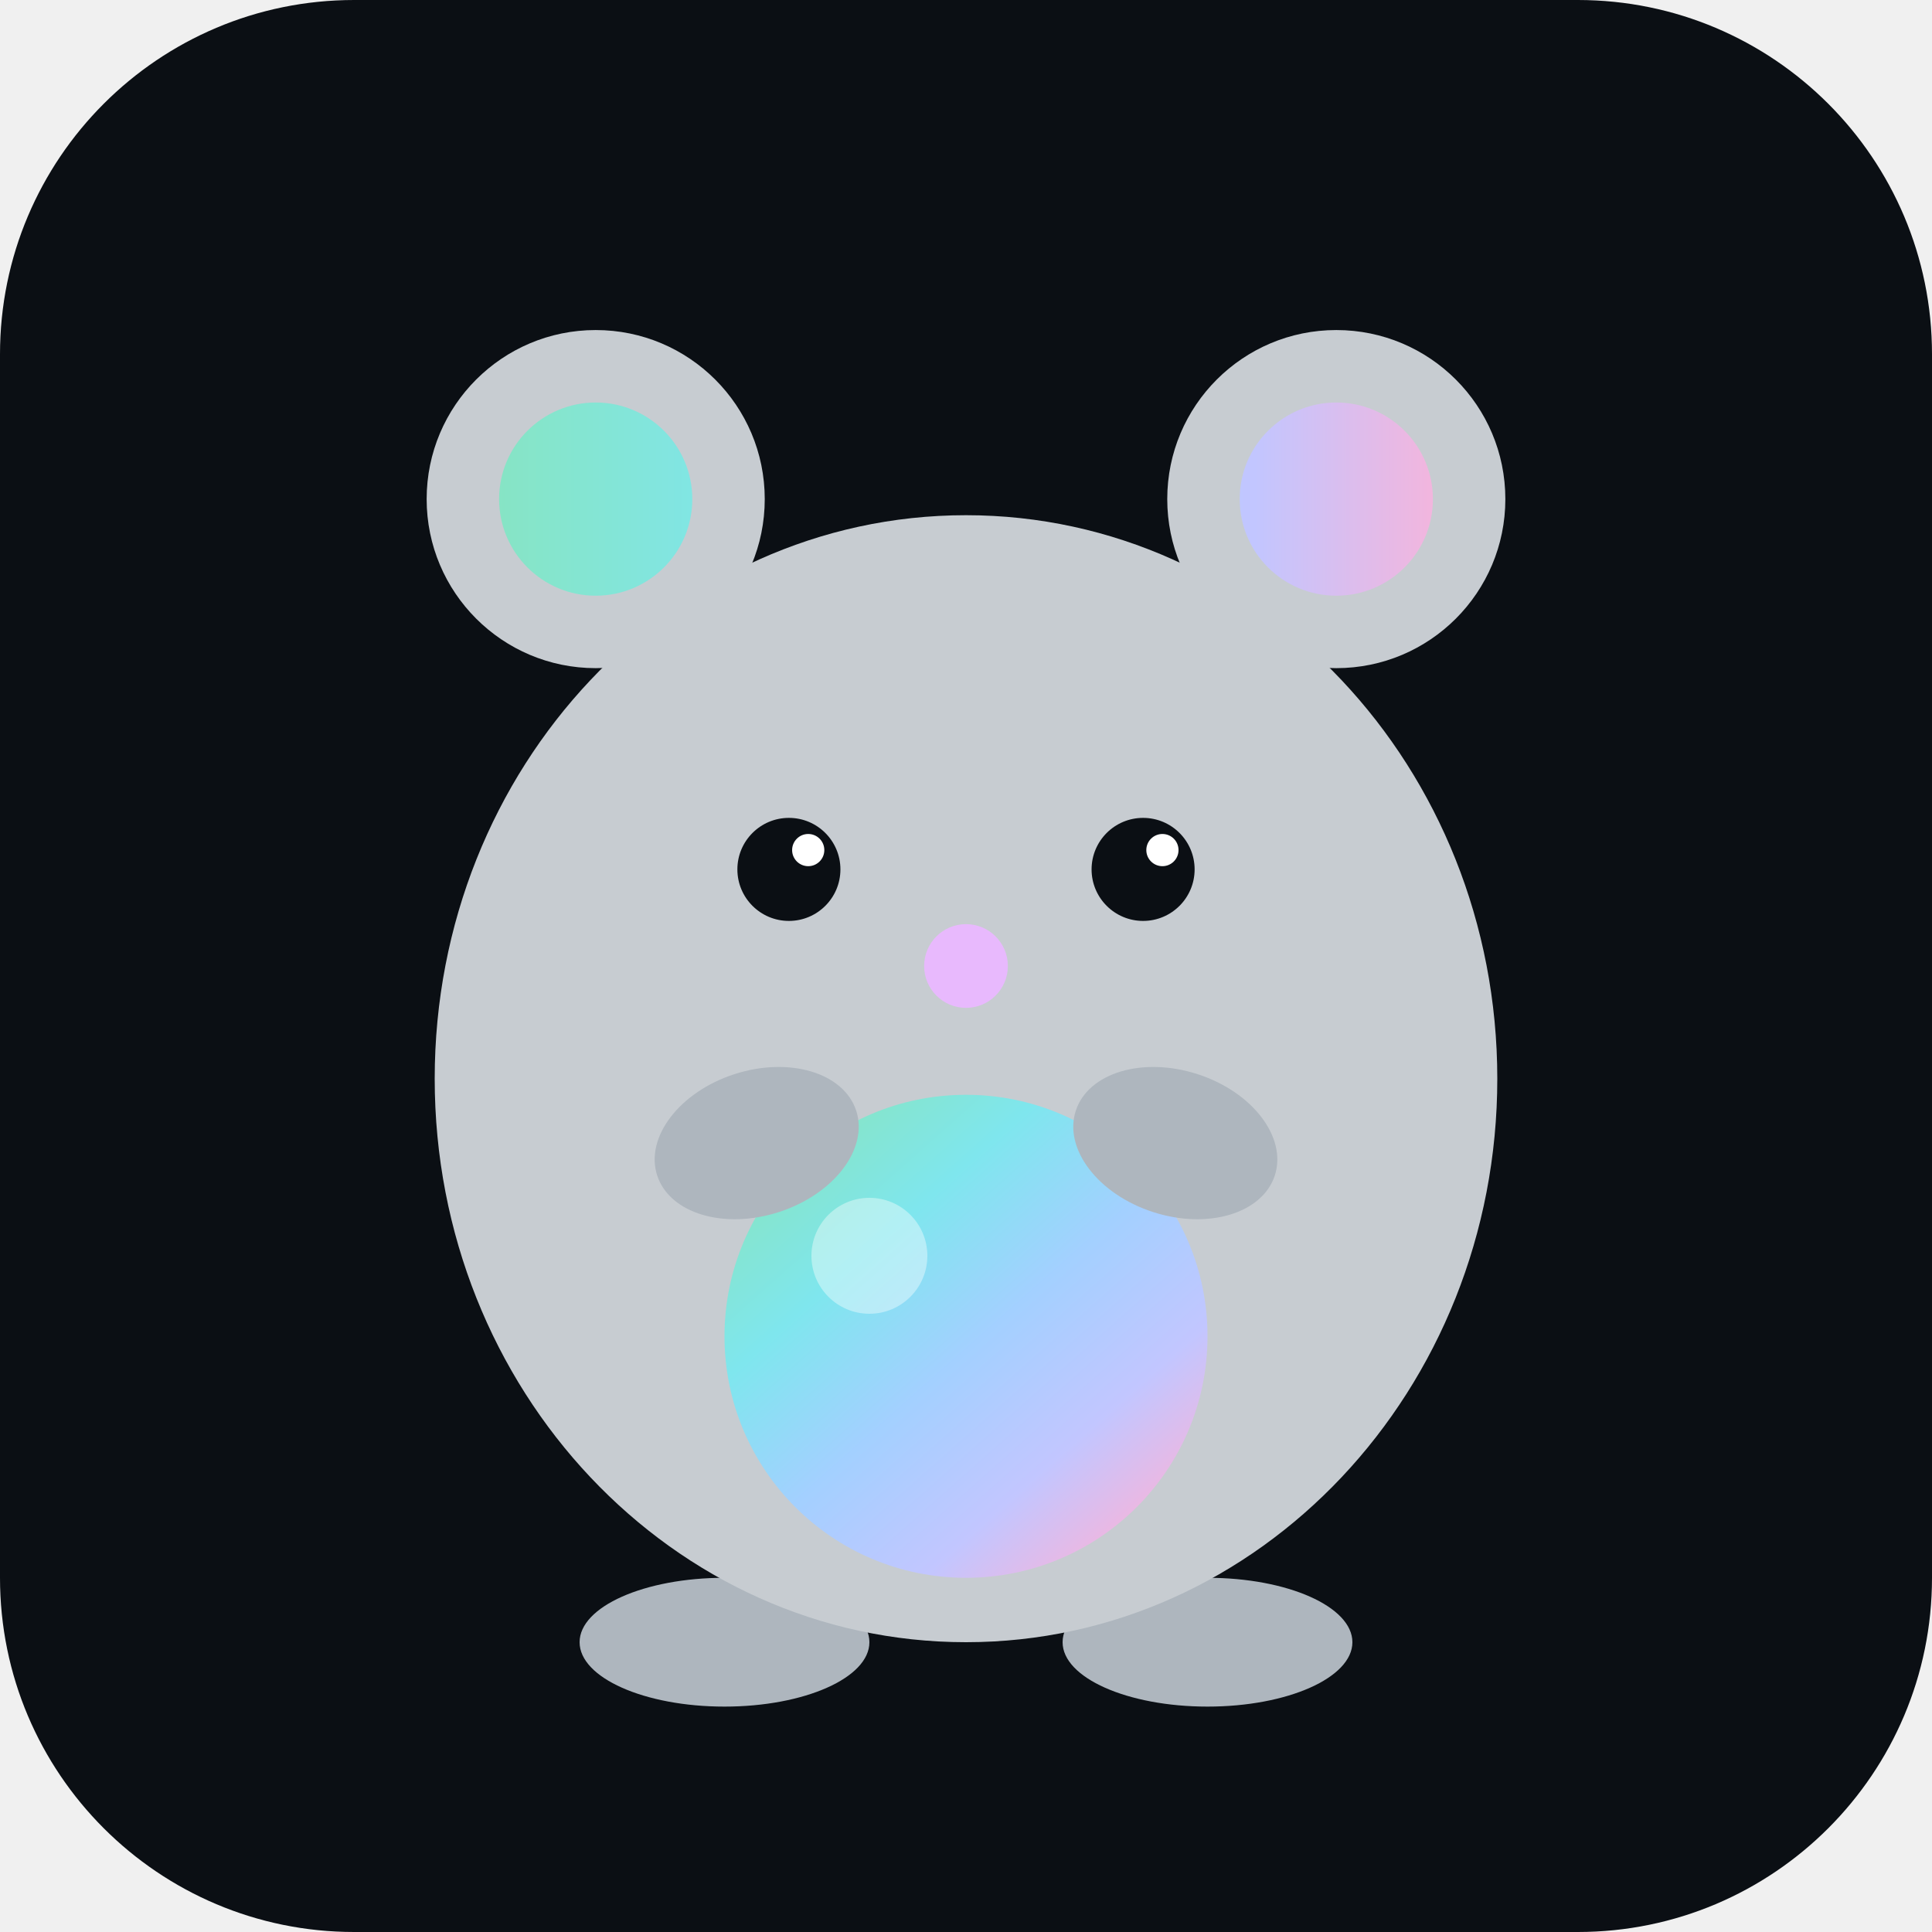
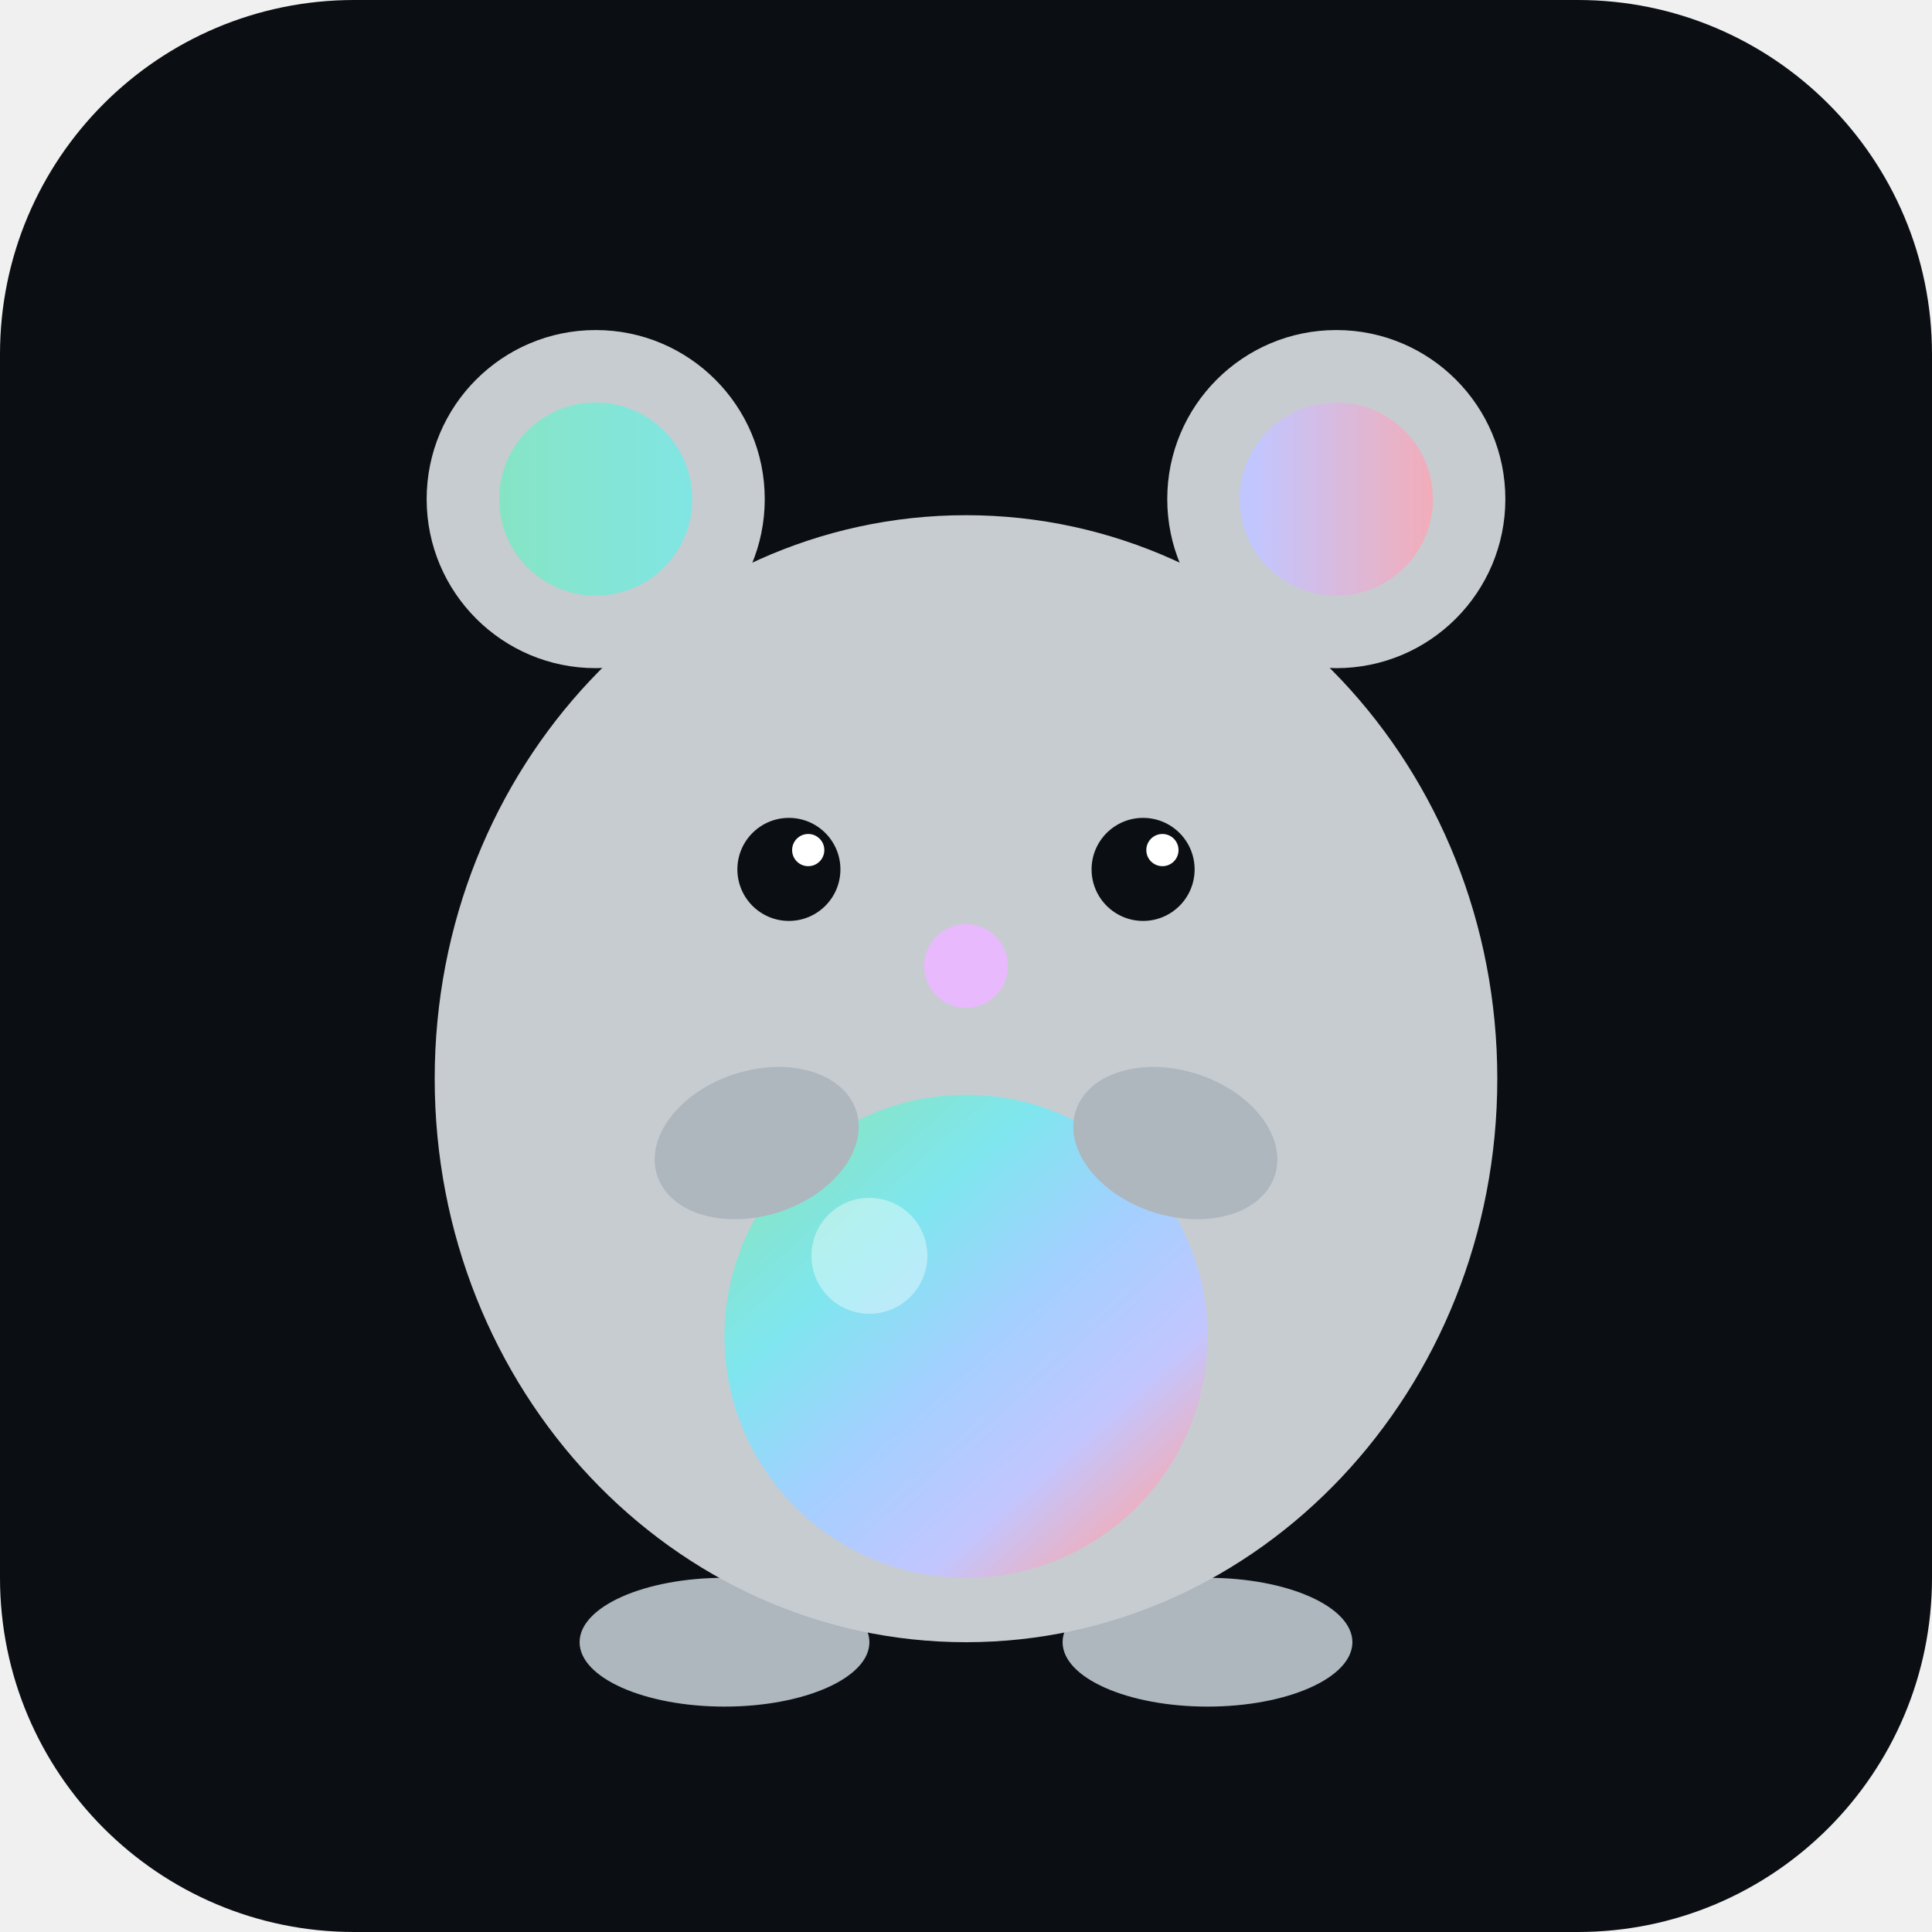
<svg xmlns="http://www.w3.org/2000/svg" viewBox="0 0 120 120" width="120" height="120" role="img" aria-label="NBL Innovations pika logo">
  <defs>
    <linearGradient id="ears" gradientUnits="userSpaceOnUse" x1="28" y1="0" x2="92" y2="0">
      <stop offset="0" stop-color="#88e4bd" />
      <stop offset="0.3" stop-color="#7fe6ee" />
      <stop offset="0.55" stop-color="#a3d0ff" />
      <stop offset="0.78" stop-color="#c2c6ff" />
-       <stop offset="1" stop-color="#ffb1d5" />
+       <stop offset="1" stop-color="#ffa6a6" />
    </linearGradient>
    <linearGradient id="orb" x1="0.1" y1="0.05" x2="0.9" y2="0.95">
      <stop offset="0" stop-color="#88e4bd" />
      <stop offset="0.28" stop-color="#7fe6ee" />
      <stop offset="0.52" stop-color="#a3d0ff" />
      <stop offset="0.76" stop-color="#c2c6ff" />
-       <stop offset="1" stop-color="#ffb1d5" />
+       <stop offset="1" stop-color="#ffa6a6" />
    </linearGradient>
  </defs>
  <rect width="120" height="120" rx="22" fill="#0b0f14" />
  <g transform="translate(0 -8)">
    <circle cx="37" cy="39" r="10.5" fill="#c7ccd1" />
    <circle cx="37" cy="39" r="6" fill="url(#ears)" />
    <circle cx="83" cy="39" r="10.5" fill="#c7ccd1" />
    <circle cx="83" cy="39" r="6" fill="url(#ears)" />
    <ellipse cx="45" cy="110" rx="9" ry="4" fill="#aeb6be" />
    <ellipse cx="75" cy="110" rx="9" ry="4" fill="#aeb6be" />
    <ellipse cx="60" cy="75" rx="33" ry="35" fill="#c7ccd1" />
    <circle cx="60" cy="91" r="15" fill="url(#orb)" />
    <circle cx="54" cy="86" r="3.6" fill="#fff" fill-opacity="0.4" />
    <circle cx="49" cy="62" r="3.2" fill="#0b0f14" />
    <circle cx="71" cy="62" r="3.2" fill="#0b0f14" />
    <circle cx="50.2" cy="60.8" r="1" fill="#fff" />
    <circle cx="72.2" cy="60.8" r="1" fill="#fff" />
    <circle cx="60" cy="68" r="2.6" fill="#e8b9fd" />
    <ellipse cx="47" cy="79" rx="6.5" ry="4.5" fill="#aeb6be" transform="rotate(-18 47 79)" />
    <ellipse cx="73" cy="79" rx="6.5" ry="4.5" fill="#aeb6be" transform="rotate(18 73 79)" />
  </g>
</svg>
